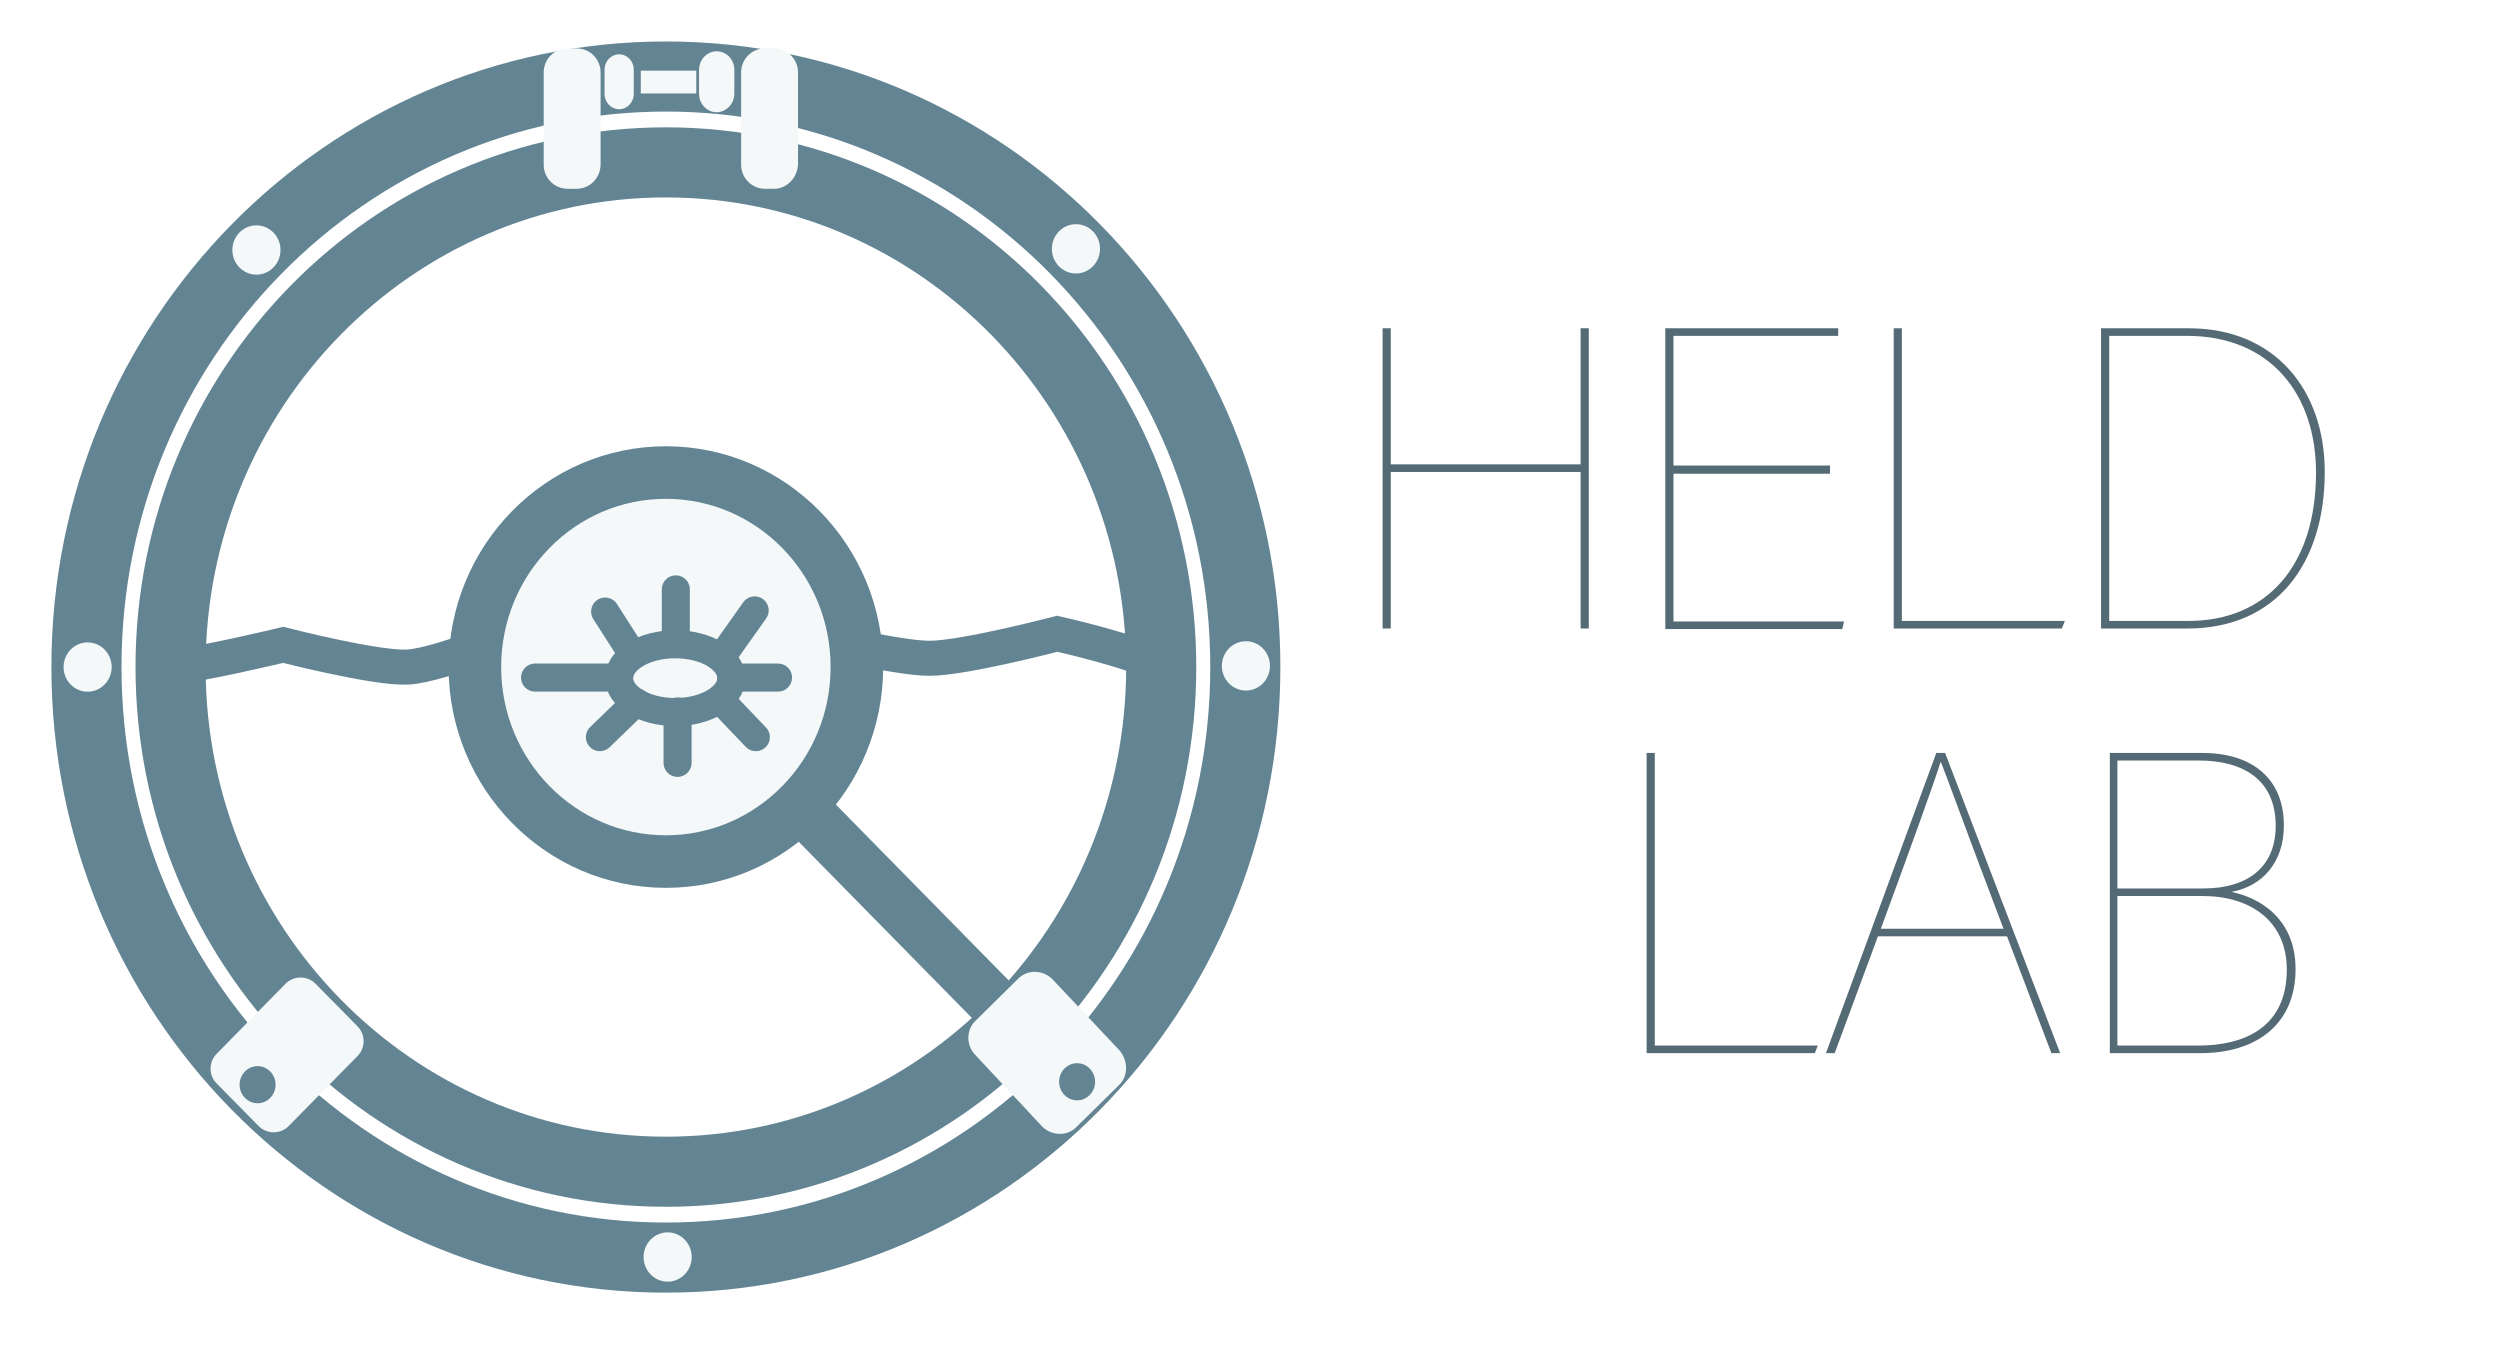
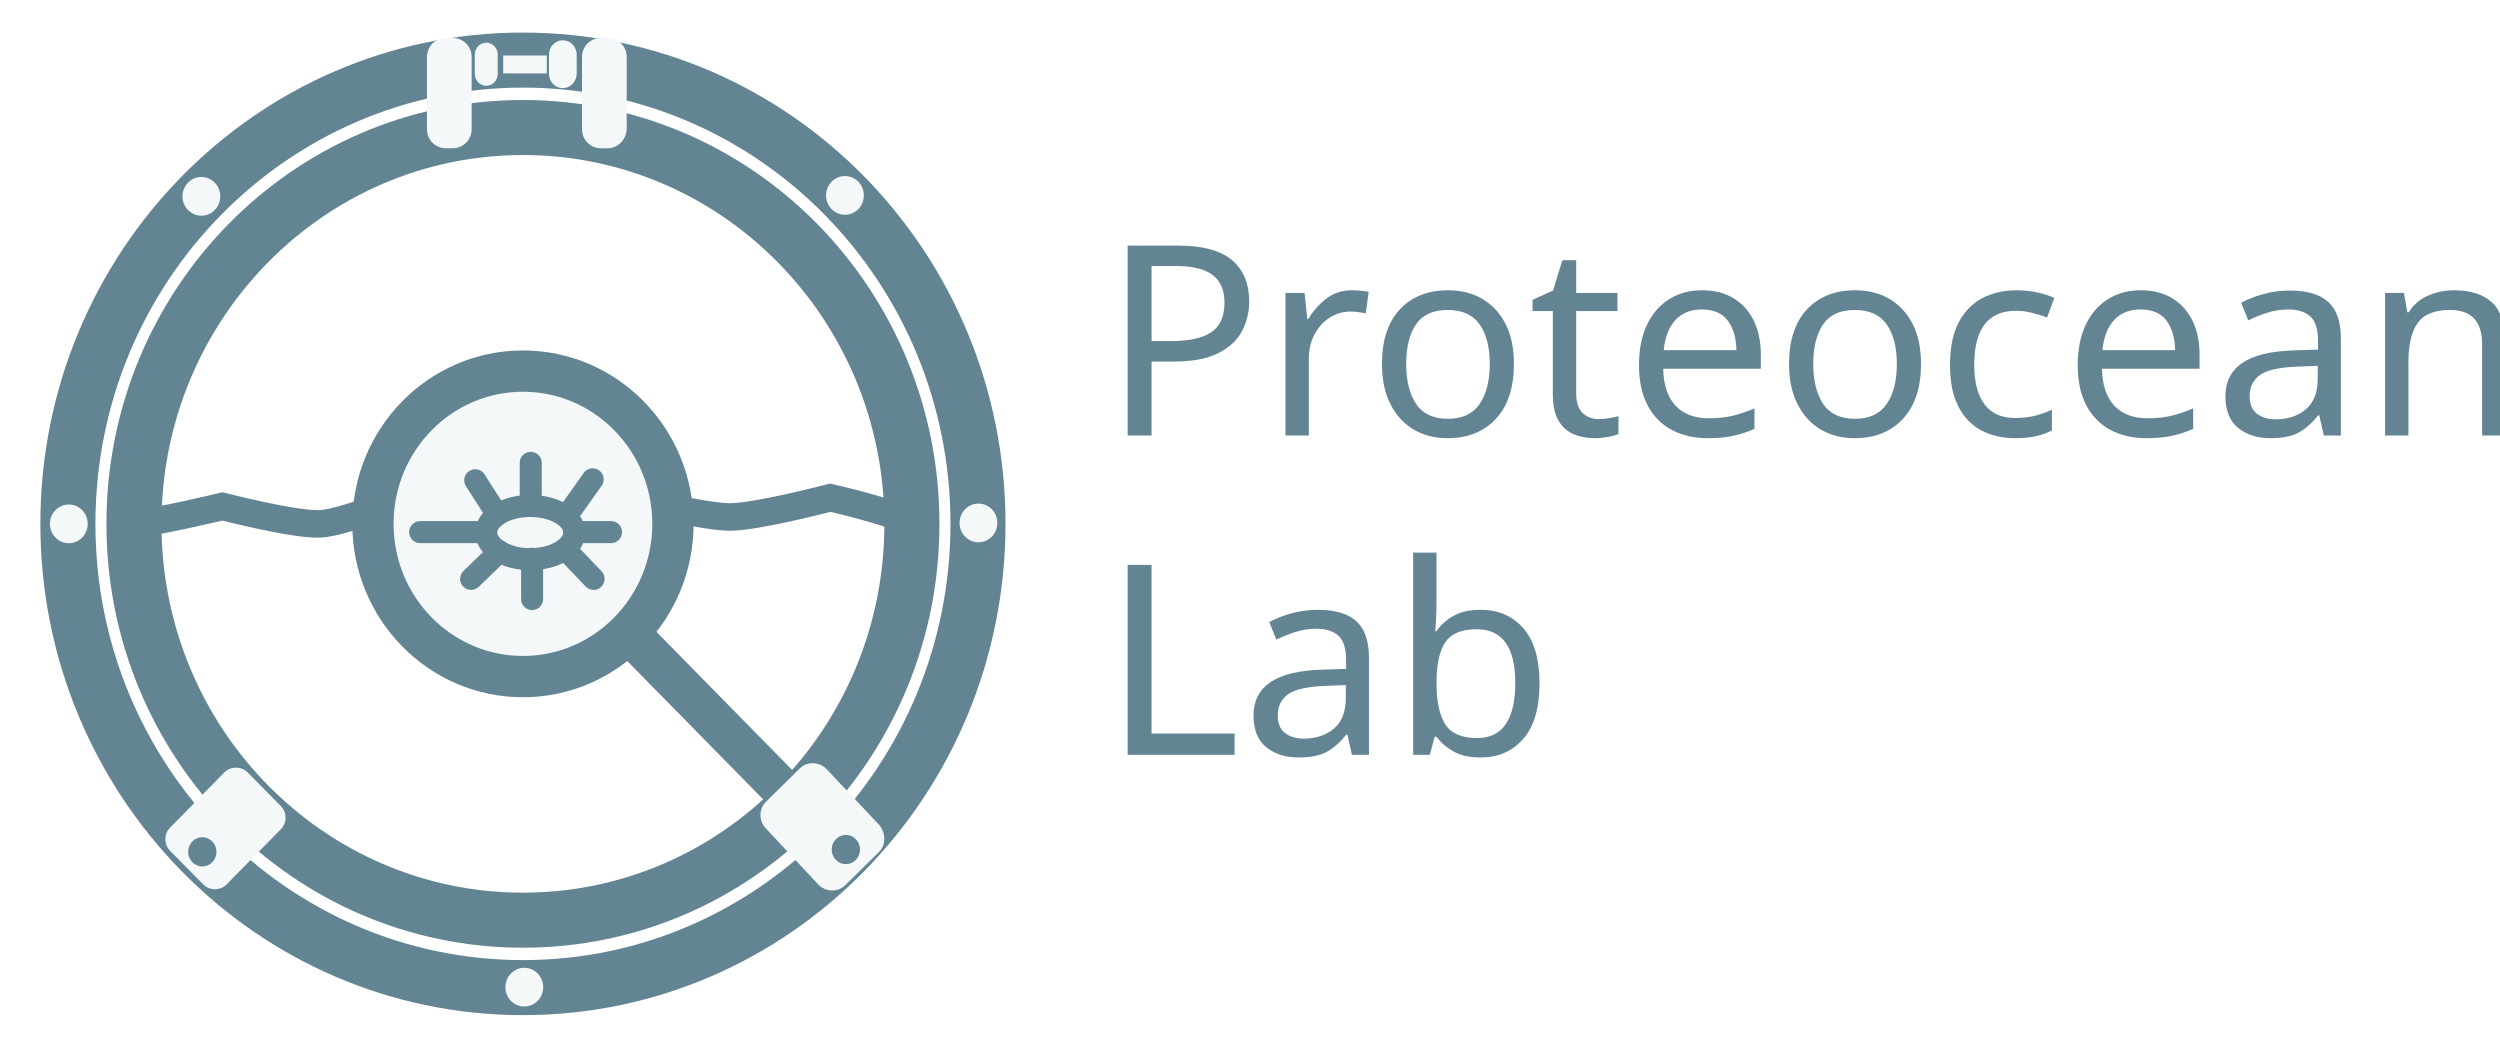
- <svg xmlns="http://www.w3.org/2000/svg" version="1.1" id="Layer_1" x="0px" y="0px" viewBox="0 0 428 230.3" style="enable-background:new 0 0 428 230.3;" xml:space="preserve">
+ <svg xmlns="http://www.w3.org/2000/svg" version="1.1" id="Layer_1" x="0px" y="0px" viewBox="0 0 545 230.3" style="enable-background:new 0 0 545 230.3;" xml:space="preserve">
  <style type="text/css">
	.st0{fill:none;stroke:#638593;stroke-width:12.001;stroke-miterlimit:10;}
	.st1{fill:#F4F8F9;stroke:#F4F8F9;stroke-width:1.039;stroke-miterlimit:10;}
	.st2{fill:none;stroke:#638593;stroke-width:9.001;stroke-linecap:round;stroke-miterlimit:10;}
	.st3{fill:none;stroke:#638593;stroke-width:6.001;stroke-linecap:round;stroke-miterlimit:10;}
	.st4{fill:#F4F8F9;stroke:#638593;stroke-width:9.001;stroke-miterlimit:10;}
	.st5{fill:none;stroke:#638593;stroke-width:4.801;stroke-miterlimit:10;}
	.st6{fill:none;stroke:#638593;stroke-width:4.801;stroke-linecap:round;stroke-miterlimit:10;}
	.st7{fill:#F4F8F9;}
	.st8{fill:#638593;stroke:#F4F8F9;stroke-width:1.039;stroke-miterlimit:10;}
- 	.st9{enable-background:new    ;}
- 	.st10{fill:#546B76;}
+ 	.st9{fill:none;}
+ 	.st10{fill:#638593;}
+ 	.st11{font-family:'AvenirNext-Regular';}
+ 	.st12{font-size:58px;}
</style>
  <g>
    <g>
      <ellipse class="st0" cx="114" cy="114.2" rx="84.8" ry="86.4" />
      <ellipse class="st0" cx="114" cy="114.2" rx="99.2" ry="101.1" />
      <ellipse class="st1" cx="114.3" cy="215.2" rx="3.6" ry="3.7" />
      <ellipse class="st1" cx="213.3" cy="114" rx="3.6" ry="3.7" />
      <ellipse class="st1" cx="15" cy="114.2" rx="3.6" ry="3.7" />
      <ellipse class="st1" cx="184.2" cy="42.6" rx="3.6" ry="3.7" />
      <ellipse class="st1" cx="43.9" cy="42.8" rx="3.6" ry="3.7" />
      <line class="st2" x1="133.9" y1="134.8" x2="173.8" y2="175.4" />
      <path class="st3" d="M29.2,114.2c4.3-0.2,19.3-3.8,19.3-3.8s15.9,4.1,21.3,3.8c5.9-0.3,21.9-7.2,21.9-7.2s16.4,7.3,22.4,7.2    c5.6-0.2,22.1-5.7,22.1-5.7s17.1,4.2,22.9,4.2c5.9,0,21.9-4.2,21.9-4.2s14.3,3.2,17.8,5.7" />
      <ellipse class="st4" cx="114" cy="114.2" rx="32.7" ry="33.3" />
      <ellipse class="st5" cx="115.6" cy="116.1" rx="9.6" ry="5.8" />
      <line class="st6" x1="108.4" y1="112.2" x2="103.6" y2="104.7" />
      <line class="st6" x1="123.6" y1="112.4" x2="129.2" y2="104.5" />
      <line class="st6" x1="123.2" y1="119.7" x2="129.4" y2="126.2" />
      <line class="st6" x1="116" y1="121.8" x2="116" y2="130.6" />
      <line class="st6" x1="108.9" y1="120.2" x2="102.7" y2="126.2" />
      <line class="st6" x1="115.7" y1="110.2" x2="115.7" y2="100.9" />
      <line class="st6" x1="125.2" y1="116" x2="133.2" y2="116" />
      <line class="st6" x1="105.9" y1="116" x2="91.6" y2="116" />
      <path class="st1" d="M98.7,31.8h-1.5c-2,0-3.6-1.6-3.6-3.6V12.4c0-2,1.6-3.6,3.6-3.6h1.5c2,0,3.6,1.6,3.6,3.6v15.7    C102.3,30.2,100.7,31.8,98.7,31.8z" />
      <path class="st1" d="M132.5,31.8H131c-2,0-3.6-1.6-3.6-3.6V12.4c0-2,1.6-3.6,3.6-3.6h1.5c2,0,3.6,1.6,3.6,3.6v15.7    C136,30.2,134.4,31.8,132.5,31.8z" />
      <path class="st7" d="M106,18.7L106,18.7c-1.4,0-2.5-1.2-2.5-2.6v-4.2c0-1.4,1.1-2.6,2.5-2.6l0,0c1.4,0,2.5,1.2,2.5,2.6v4.2    C108.5,17.5,107.4,18.7,106,18.7z" />
      <path class="st1" d="M122.7,18.7L122.7,18.7c-1.4,0-2.5-1.2-2.5-2.6v-4.2c0-1.4,1.1-2.6,2.5-2.6l0,0c1.4,0,2.5,1.2,2.5,2.6v4.2    C125.2,17.5,124,18.7,122.7,18.7z" />
      <rect x="109.7" y="12.1" class="st7" width="9.5" height="3.9" />
      <path class="st7" d="M44.3,192.8l-7.2-7.3c-1.4-1.4-1.4-3.7,0-5.1l11.8-12c1.4-1.4,3.7-1.4,5.1,0l7.2,7.3c1.4,1.4,1.4,3.7,0,5.1    l-11.8,12C48,194.2,45.7,194.2,44.3,192.8z" />
      <ellipse class="st8" cx="44.1" cy="185.7" rx="3.6" ry="3.7" />
      <path class="st1" d="M191.2,185.4l-7.3,7.2c-1.4,1.4-3.7,1.3-5.1-0.1l-11.5-12.3c-1.4-1.5-1.3-3.8,0.1-5.1l7.3-7.2    c1.4-1.4,3.7-1.3,5.1,0.1l11.5,12.2C192.6,181.8,192.6,184.1,191.2,185.4z" />
      <ellipse class="st8" cx="184.4" cy="185.2" rx="3.6" ry="3.7" />
    </g>
-     <g>
-       <g class="st9">
-         <path class="st10" d="M236.7,56.2h1.4v23.3h32.5V56.2h1.4v51.4h-1.4V80.8h-32.5v26.8h-1.4V56.2z" />
-         <path class="st10" d="M313.3,81.1h-26.8v25.3h29.2l-0.3,1.3h-30.3V56.2h29.6v1.3h-28.2v22.2h26.8V81.1z" />
-         <path class="st10" d="M324.2,56.2h1.4v50.1h27.9l-0.5,1.3h-28.8V56.2z" />
-         <path class="st10" d="M359.8,56.2h14.9c14.9,0,23.3,10.7,23.3,24.6c0,15.6-8.2,26.8-23.5,26.8h-14.8V56.2z M361.2,106.3h13.5     c13.2,0,21.8-9.3,21.8-25.4c0-13.4-7.8-23.4-22.1-23.4h-13.3V106.3z" />
-       </g>
-     </g>
-     <g>
-       <g class="st9">
-         <path class="st10" d="M281.9,128.9h1.4V179h27.9l-0.5,1.3h-28.8V128.9z" />
-         <path class="st10" d="M321.5,160.3l-7.4,20h-1.5l18.9-51.4h1.5l19.7,51.4h-1.5l-7.6-20H321.5z M343,159     c-6.2-16.3-9.7-26-10.7-28.5h-0.1c-0.5,1.9-5.3,15.2-10.2,28.5H343z" />
-         <path class="st10" d="M361.1,128.9H377c8.8,0,14,4.6,14,12.4c0,6.3-3.6,10.4-9,11.4c4.6,0.9,11,4.4,11,13.2     c0,9.4-6.6,14.4-16.3,14.4h-15.5V128.9z M377.3,152.1c7.4,0,12.3-3.6,12.3-10.7c0-7.8-5.4-11.2-13.2-11.2h-13.9v21.9H377.3z      M362.5,179h13.9c7.8,0,15.1-3.1,15.1-13c0-8.3-6.2-12.6-14.4-12.6h-14.6V179z" />
-       </g>
-     </g>
  </g>
+   <rect x="240.2" y="51.1" class="st9" width="324" height="159" />
+   <text transform="matrix(1 0 0 1 240.2 94.9477)">
+     <tspan x="0" y="0" class="st10 st11 st12">Proteocean</tspan>
+     <tspan x="0" y="69.6" class="st10 st11 st12">Lab</tspan>
+   </text>
</svg>
